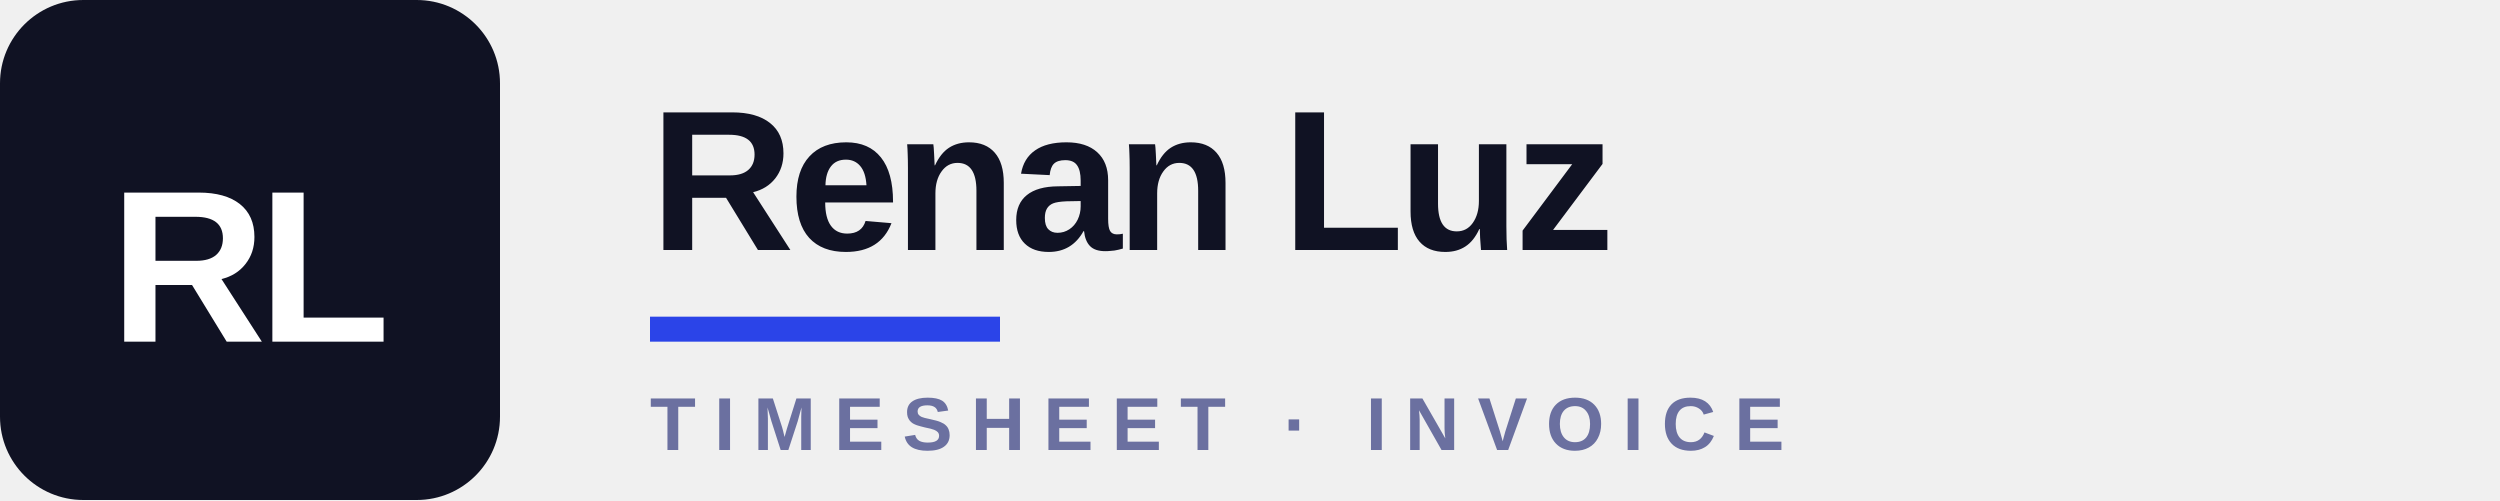
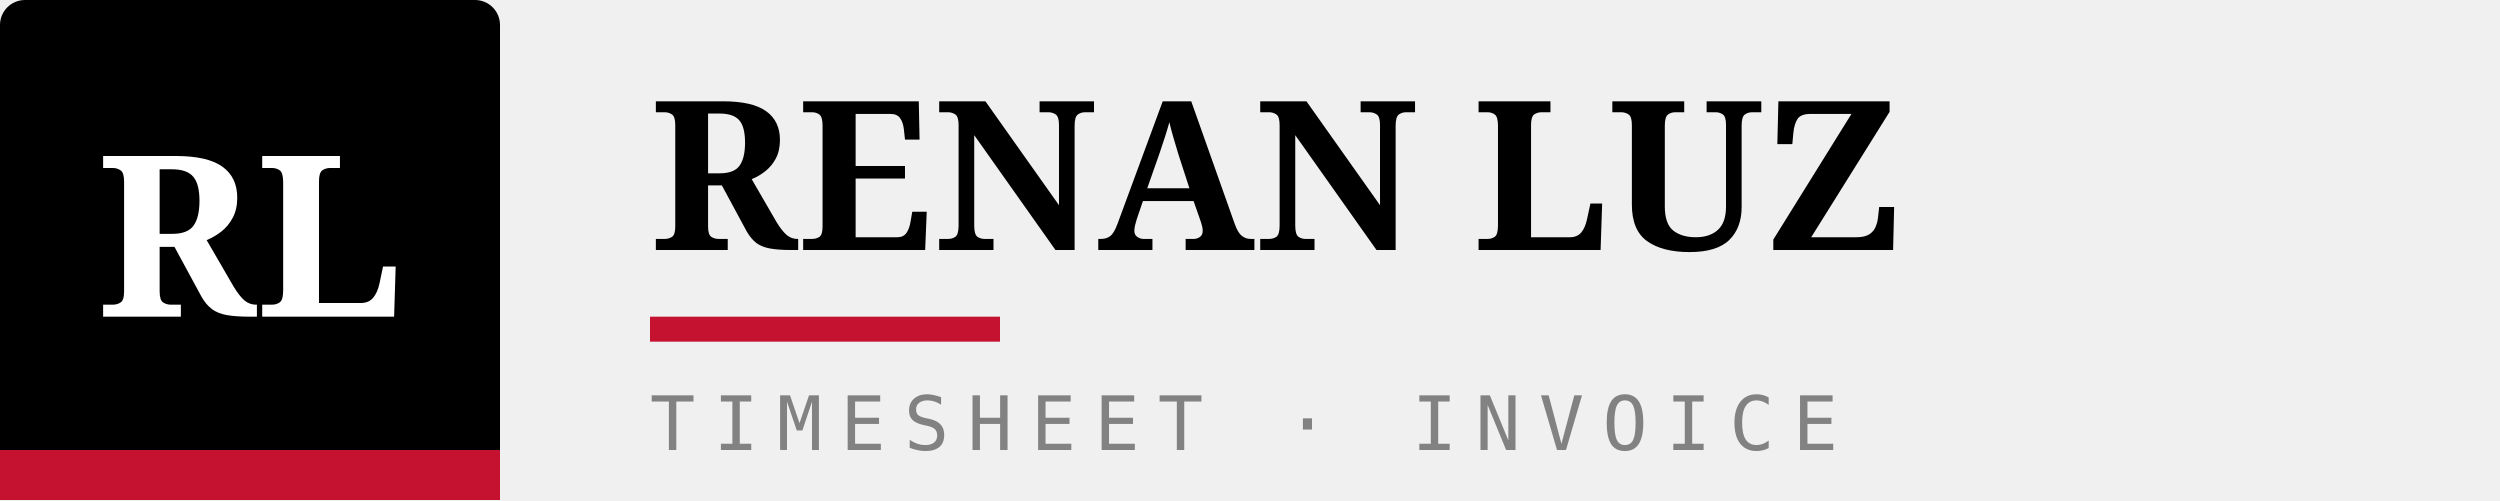
<svg xmlns="http://www.w3.org/2000/svg" viewBox="0 0 300 60" width="300" height="60">
-   <rect width="60" height="60" rx="10" fill="#101223" />
-   <text x="30" y="41" text-anchor="middle" font-family="Archivo, Arial, sans-serif" font-size="26" font-weight="800" letter-spacing="-1" fill="#FFFFFF">RL</text>
-   <text x="78" y="30" font-family="Archivo, Arial, sans-serif" font-size="24" font-weight="800" letter-spacing="-0.7" fill="#101223">Renan Luz</text>
-   <rect x="78" y="38" width="42" height="3" fill="#2B44E8" />
-   <text x="78" y="54" font-family="Archivo, Arial, sans-serif" font-size="9" font-weight="700" letter-spacing="2.2" fill="#6B70A0">TIMESHEET · INVOICE</text>
+   <rect width="60" height="60" rx="3" fill="#000000" />
+   <rect y="54" width="60" height="6" fill="#C41230" />
+   <text x="30" y="38" text-anchor="middle" font-family="'Zilla Slab', Georgia, serif" font-size="27" font-weight="700" fill="#FFFFFF">RL</text>
+   <text x="78" y="30" font-family="'Zilla Slab', Georgia, serif" font-size="25" font-weight="700" fill="#000000">RENAN LUZ</text>
+   <rect x="78" y="38" width="42" height="3" fill="#C41230" />
+   <text x="78" y="54" font-family="'IBM Plex Mono', monospace" font-size="9" font-weight="500" letter-spacing="2.2" fill="#828282">TIMESHEET · INVOICE</text>
</svg>
